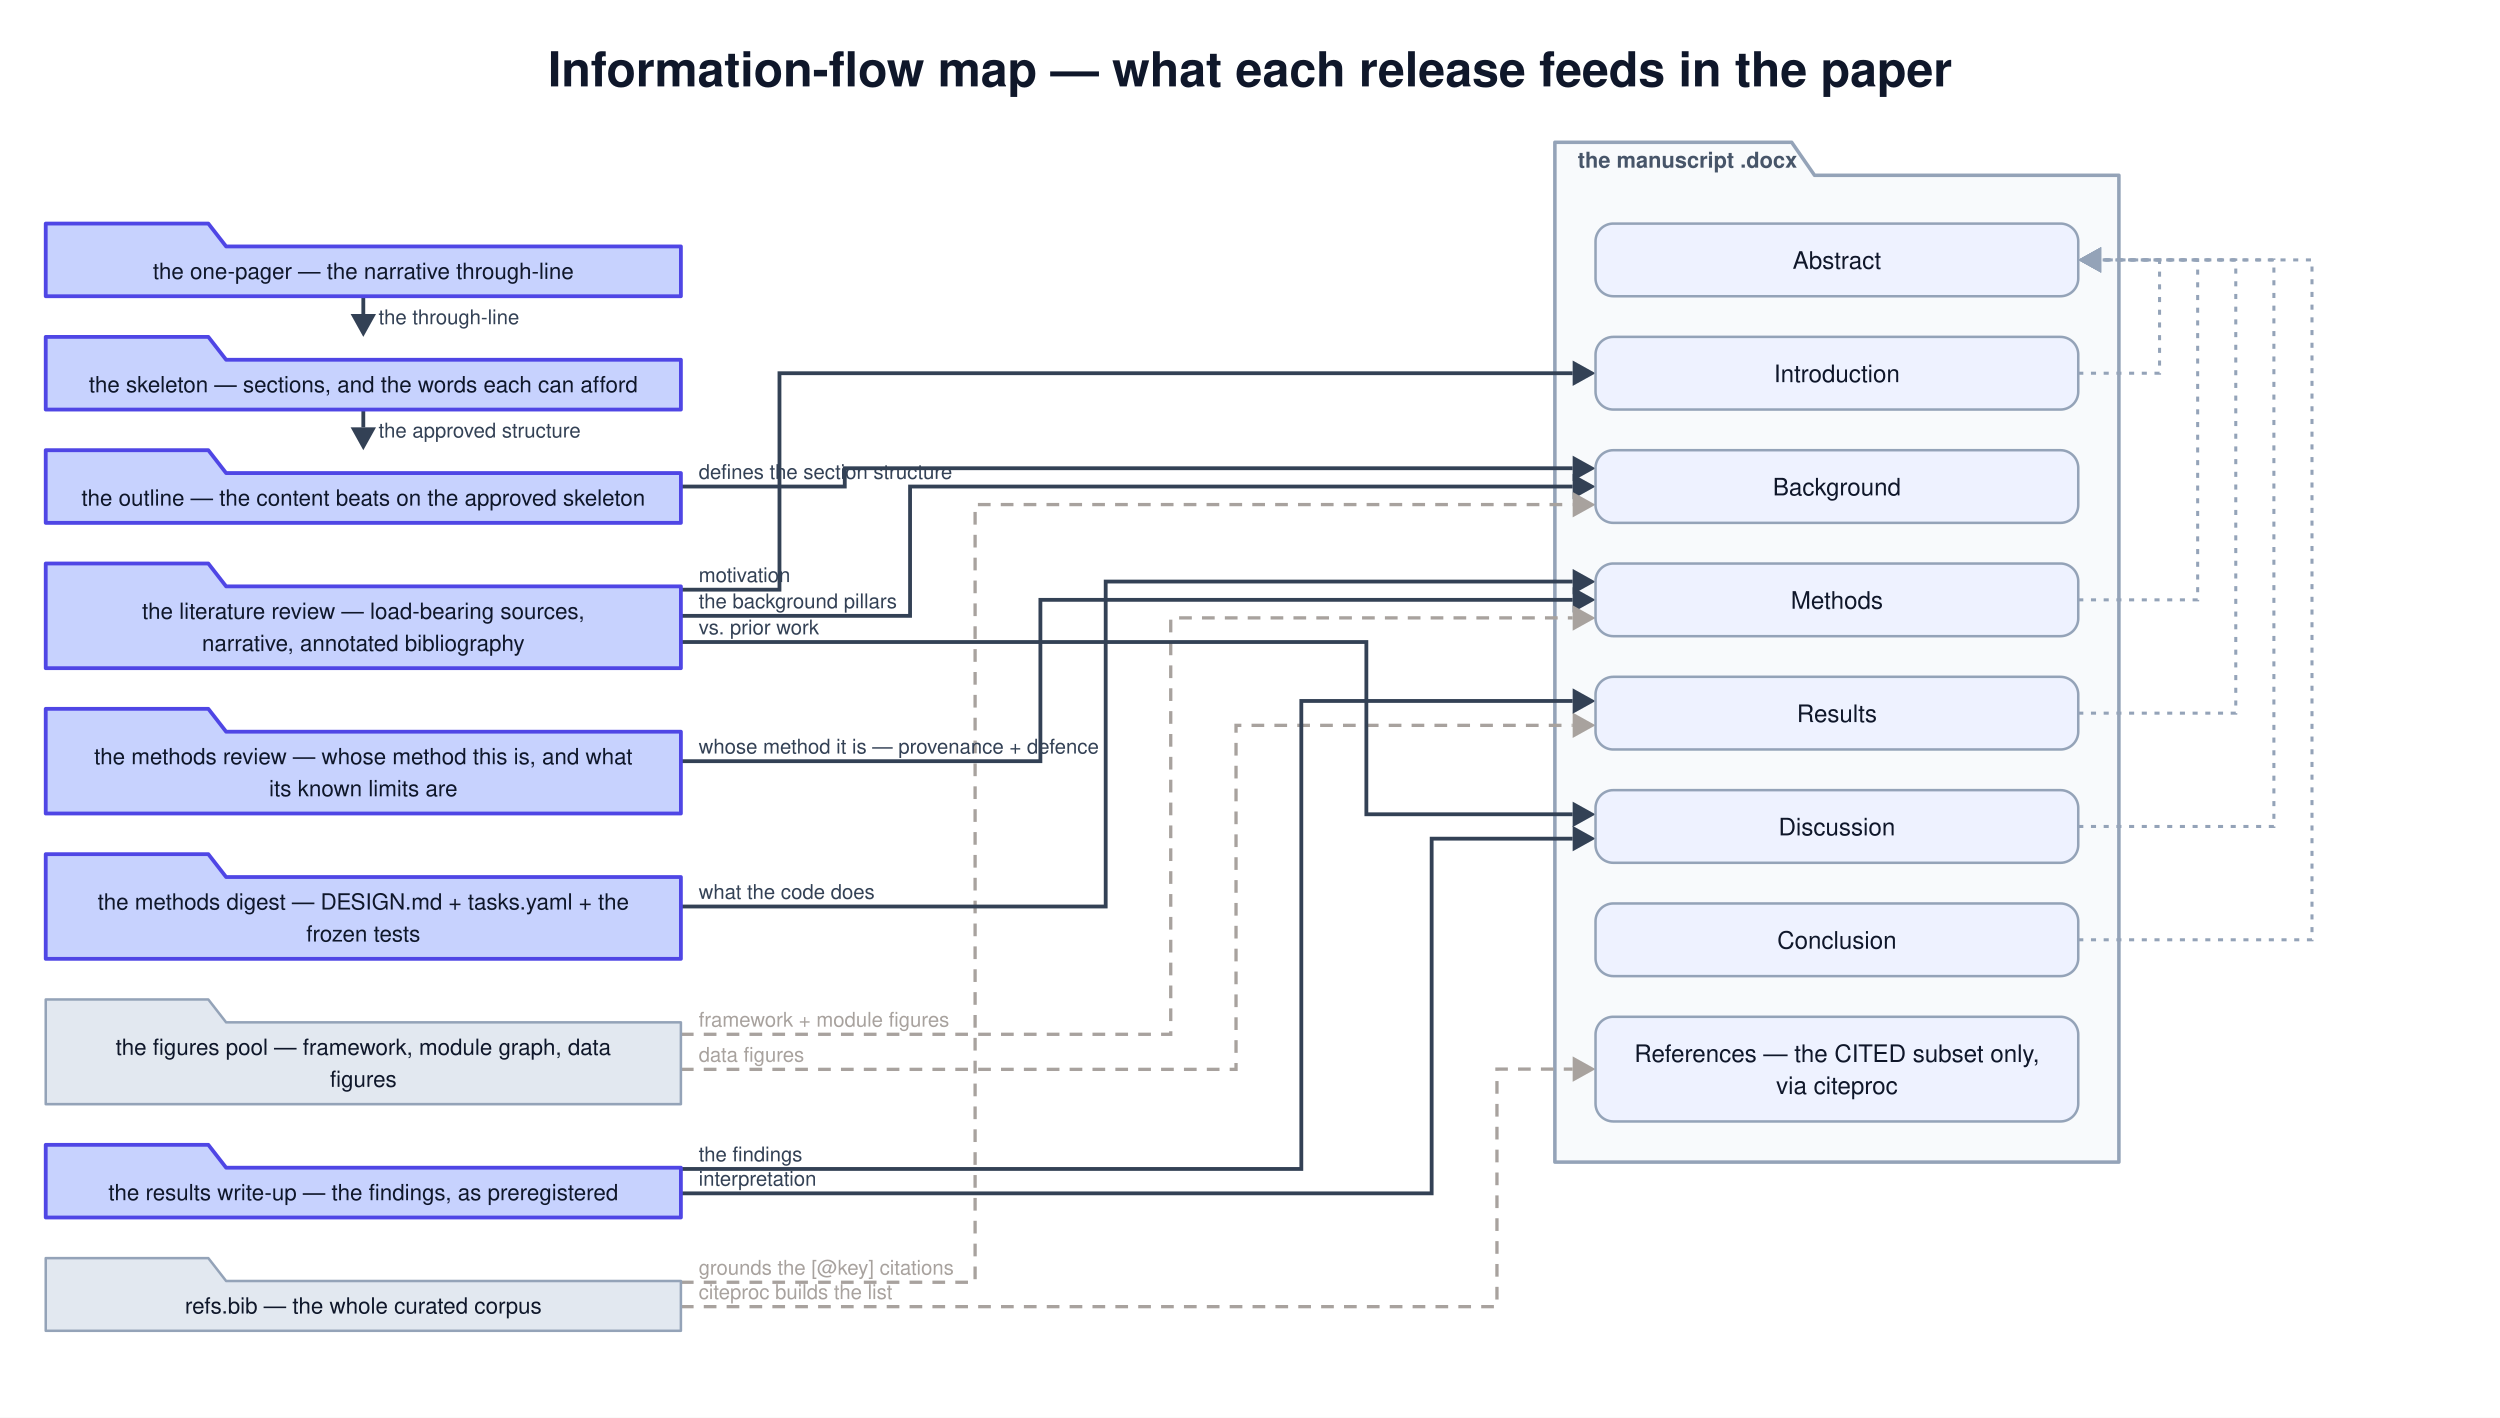
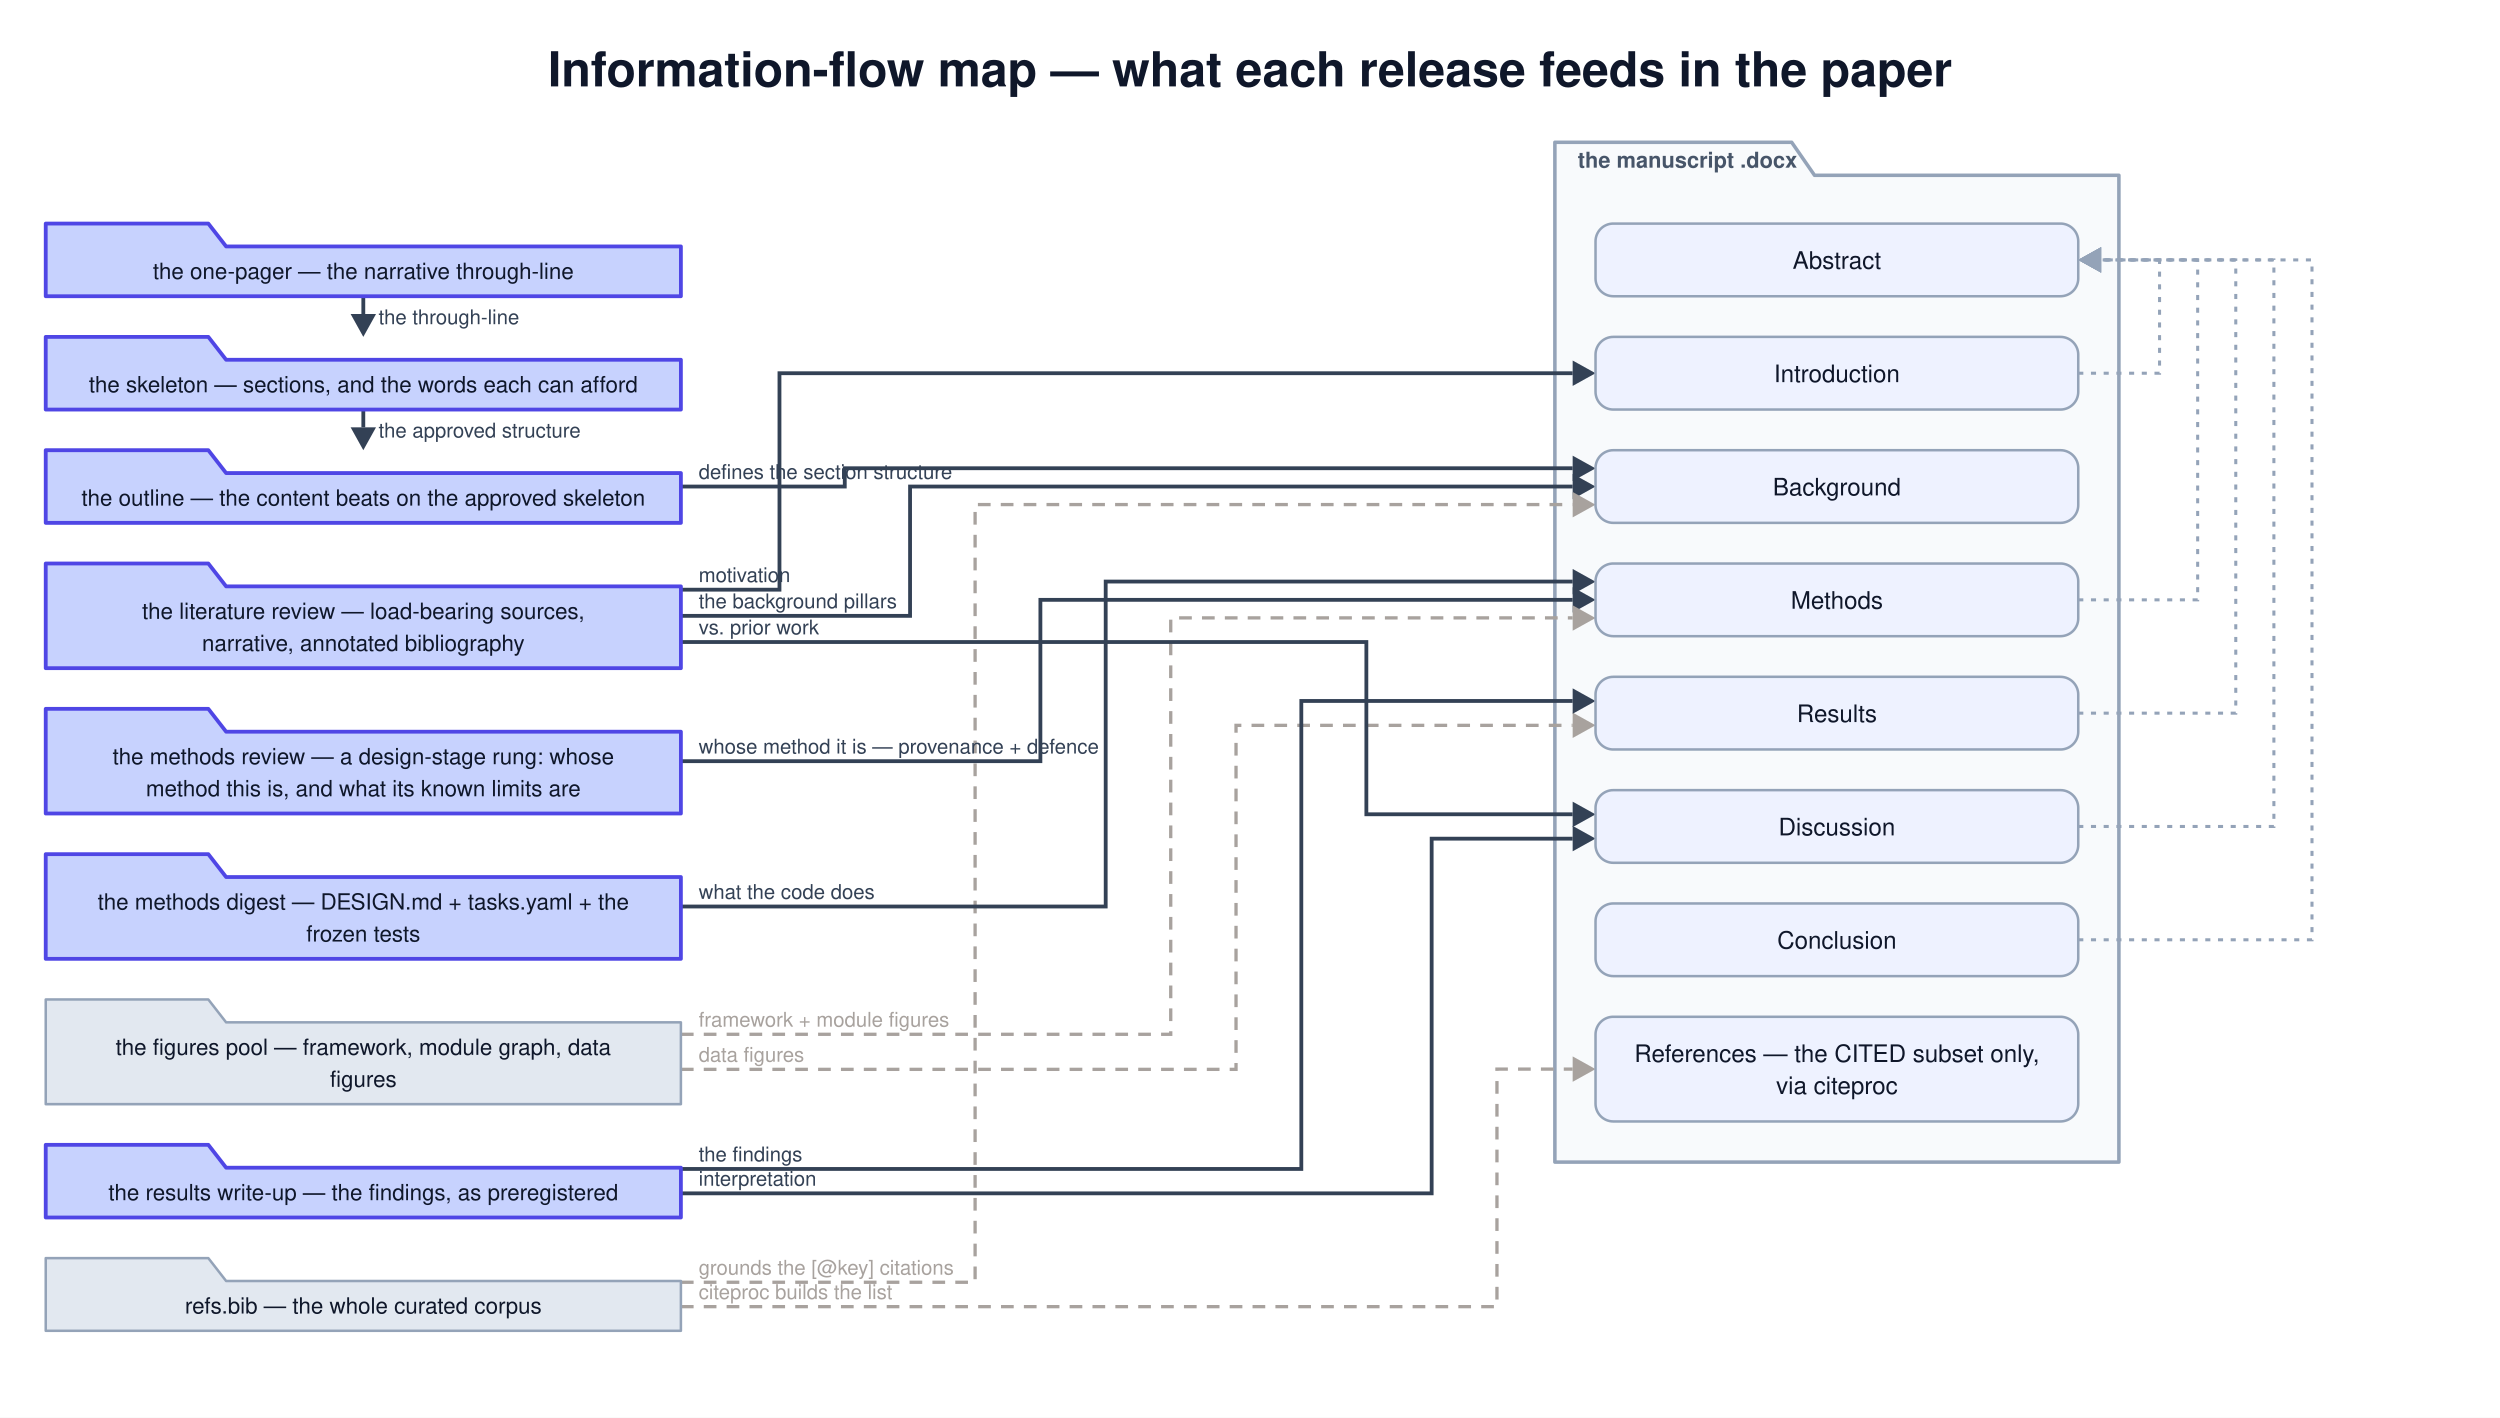
<svg xmlns="http://www.w3.org/2000/svg" width="984pt" height="558pt" viewBox="0 0 984 558">
  <rect width="100%" height="100%" fill="#ffffff" />
  <text x="492" y="34" text-anchor="middle" font-family="Helvetica,Arial,sans-serif" font-size="19" font-weight="bold" fill="#0f172a">Information-flow map — what each release feeds in the paper</text>
  <path d="M612.0,457.4 L612.0,56.0 L705.2,56.0 L714.2,69.0 L834.0,69.0 L834.0,457.4 Z" fill="#f8fafc" stroke="#94a3b8" stroke-width="1.4" stroke-linejoin="round" />
  <text x="621.0" y="66.0" font-family="Helvetica,Arial,sans-serif" font-size="8.6" font-weight="bold" fill="#475569">the manuscript .docx</text>
  <g color="#334155">
    <path d="M268.0,232.1 H306.8 V146.9 H619.0" fill="none" stroke="#334155" stroke-width="1.5" />
    <polygon points="628,146.9 619.0,141.9 619.0,151.9" fill="currentColor" />
  </g>
  <text x="275.0" y="229.1" font-family="Helvetica,Arial,sans-serif" font-size="8" fill="#334155">motivation</text>
  <g color="#334155">
    <path d="M268.0,191.5 H332.5 V184.3 H619.0" fill="none" stroke="#334155" stroke-width="1.5" />
    <polygon points="628,184.35 619.0,179.35 619.0,189.35" fill="currentColor" />
  </g>
  <text x="275.0" y="188.5" font-family="Helvetica,Arial,sans-serif" font-size="8" fill="#334155">defines the section structure</text>
  <g color="#334155">
    <path d="M268.0,242.4 H358.2 V191.5 H619.0" fill="none" stroke="#334155" stroke-width="1.5" />
    <polygon points="628,191.5 619.0,186.5 619.0,196.5" fill="currentColor" />
  </g>
  <text x="275.0" y="239.4" font-family="Helvetica,Arial,sans-serif" font-size="8" fill="#334155">the background pillars</text>
  <g color="#a8a29e">
    <path d="M268.0,504.7 H383.8 V198.6 H619.0" fill="none" stroke="#a8a29e" stroke-width="1.3" stroke-dasharray="5,4" />
    <polygon points="628,198.65 619.0,193.65 619.0,203.65" fill="currentColor" />
  </g>
  <text x="275.0" y="501.7" font-family="Helvetica,Arial,sans-serif" font-size="8" fill="#a8a29e">grounds the [@key] citations</text>
  <g color="#334155">
    <path d="M268.0,299.6 H409.5 V236.1 H619.0" fill="none" stroke="#334155" stroke-width="1.5" />
    <polygon points="628,236.1 619.0,231.1 619.0,241.1" fill="currentColor" />
  </g>
  <text x="275.0" y="296.6" font-family="Helvetica,Arial,sans-serif" font-size="8" fill="#334155">whose method it is — provenance + defence</text>
  <g color="#334155">
    <path d="M268.0,356.8 H435.2 V228.9 H619.0" fill="none" stroke="#334155" stroke-width="1.5" />
    <polygon points="628,228.95 619.0,223.95 619.0,233.95" fill="currentColor" />
  </g>
  <text x="275.0" y="353.8" font-family="Helvetica,Arial,sans-serif" font-size="8" fill="#334155">what the code does</text>
  <g color="#a8a29e">
    <path d="M268.0,407.1 H460.8 V243.2 H619.0" fill="none" stroke="#a8a29e" stroke-width="1.3" stroke-dasharray="5,4" />
    <polygon points="628,243.25 619.0,238.25 619.0,248.25" fill="currentColor" />
  </g>
  <text x="275.0" y="404.1" font-family="Helvetica,Arial,sans-serif" font-size="8" fill="#a8a29e">framework + module figures</text>
  <g color="#a8a29e">
    <path d="M268.0,420.9 H486.5 V285.5 H619.0" fill="none" stroke="#a8a29e" stroke-width="1.3" stroke-dasharray="5,4" />
    <polygon points="628,285.467 619.0,280.467 619.0,290.467" fill="currentColor" />
  </g>
  <text x="275.0" y="417.9" font-family="Helvetica,Arial,sans-serif" font-size="8" fill="#a8a29e">data figures</text>
  <g color="#334155">
    <path d="M268.0,460.1 H512.2 V275.9 H619.0" fill="none" stroke="#334155" stroke-width="1.5" />
    <polygon points="628,275.933 619.0,270.933 619.0,280.933" fill="currentColor" />
  </g>
  <text x="275.0" y="457.1" font-family="Helvetica,Arial,sans-serif" font-size="8" fill="#334155">the findings</text>
  <g color="#334155">
    <path d="M268.0,252.7 H537.8 V320.5 H619.0" fill="none" stroke="#334155" stroke-width="1.5" />
    <polygon points="628,320.533 619.0,315.533 619.0,325.533" fill="currentColor" />
  </g>
  <text x="275.0" y="249.7" font-family="Helvetica,Arial,sans-serif" font-size="8" fill="#334155">vs. prior work</text>
  <g color="#334155">
    <path d="M268.0,469.7 H563.5 V330.1 H619.0" fill="none" stroke="#334155" stroke-width="1.5" />
    <polygon points="628,330.067 619.0,325.067 619.0,335.067" fill="currentColor" />
  </g>
  <text x="275.0" y="466.7" font-family="Helvetica,Arial,sans-serif" font-size="8" fill="#334155">interpretation</text>
  <g color="#a8a29e">
    <path d="M268.0,514.3 H589.2 V420.8 H619.0" fill="none" stroke="#a8a29e" stroke-width="1.3" stroke-dasharray="5,4" />
    <polygon points="628,420.8 619.0,415.8 619.0,425.8" fill="currentColor" />
  </g>
  <text x="275.0" y="511.3" font-family="Helvetica,Arial,sans-serif" font-size="8" fill="#a8a29e">citeproc builds the list</text>
  <g color="#94a3b8">
    <path d="M818.0,146.9 H850.0 V102.3 H827.0" fill="none" stroke="#94a3b8" stroke-width="1.2" stroke-dasharray="2,3" />
    <polygon points="818,102.3 827.0,97.3 827.0,107.3" fill="currentColor" />
  </g>
  <g color="#94a3b8">
    <path d="M818.0,236.1 H865.0 V102.3 H827.0" fill="none" stroke="#94a3b8" stroke-width="1.2" stroke-dasharray="2,3" />
    <polygon points="818,102.3 827.0,97.3 827.0,107.3" fill="currentColor" />
  </g>
  <g color="#94a3b8">
    <path d="M818.0,280.7 H880.0 V102.3 H827.0" fill="none" stroke="#94a3b8" stroke-width="1.2" stroke-dasharray="2,3" />
    <polygon points="818,102.3 827.0,97.3 827.0,107.3" fill="currentColor" />
  </g>
  <g color="#94a3b8">
    <path d="M818.0,325.3 H895.0 V102.3 H827.0" fill="none" stroke="#94a3b8" stroke-width="1.2" stroke-dasharray="2,3" />
    <polygon points="818,102.3 827.0,97.3 827.0,107.3" fill="currentColor" />
  </g>
  <g color="#94a3b8">
    <path d="M818.0,369.9 H910.0 V102.3 H827.0" fill="none" stroke="#94a3b8" stroke-width="1.2" stroke-dasharray="2,3" />
    <polygon points="818,102.3 827.0,97.3 827.0,107.3" fill="currentColor" />
  </g>
  <g color="#334155">
    <path d="M143.0,116.6 V123.6" fill="none" stroke="#334155" stroke-width="1.5" />
    <polygon points="143.0,132.6 138.0,123.6 148.0,123.6" fill="currentColor" />
  </g>
  <text x="149.0" y="127.6" font-family="Helvetica,Arial,sans-serif" font-size="8" fill="#334155">the through-line</text>
  <g color="#334155">
    <path d="M143.0,161.2 V168.2" fill="none" stroke="#334155" stroke-width="1.5" />
    <polygon points="143.0,177.2 138.0,168.2 148.0,168.2" fill="currentColor" />
  </g>
  <text x="149.0" y="172.2" font-family="Helvetica,Arial,sans-serif" font-size="8" fill="#334155">the approved structure</text>
  <path d="M18.0,116.6 L18.0,88.0 L82.0,88.0 L89.0,97.0 L268.0,97.0 L268.0,116.6 Z" fill="#c7d2fe" stroke="#4f46e5" stroke-width="1.5" stroke-linejoin="round" />
  <text x="143.0" y="109.8" text-anchor="middle" font-family="Helvetica,Arial,sans-serif" font-size="8.8" fill="#0f172a">the one-pager — the narrative through-line</text>
  <path d="M18.0,161.2 L18.0,132.6 L82.0,132.6 L89.0,141.6 L268.0,141.6 L268.0,161.2 Z" fill="#c7d2fe" stroke="#4f46e5" stroke-width="1.5" stroke-linejoin="round" />
  <text x="143.0" y="154.4" text-anchor="middle" font-family="Helvetica,Arial,sans-serif" font-size="8.8" fill="#0f172a">the skeleton — sections, and the words each can afford</text>
  <path d="M18.0,205.8 L18.0,177.2 L82.0,177.2 L89.0,186.2 L268.0,186.2 L268.0,205.8 Z" fill="#c7d2fe" stroke="#4f46e5" stroke-width="1.5" stroke-linejoin="round" />
  <text x="143.0" y="199.0" text-anchor="middle" font-family="Helvetica,Arial,sans-serif" font-size="8.8" fill="#0f172a">the outline — the content beats on the approved skeleton</text>
  <path d="M18.0,263.0 L18.0,221.8 L82.0,221.8 L89.0,230.8 L268.0,230.8 L268.0,263.0 Z" fill="#c7d2fe" stroke="#4f46e5" stroke-width="1.5" stroke-linejoin="round" />
  <text x="143.0" y="243.6" text-anchor="middle" font-family="Helvetica,Arial,sans-serif" font-size="8.8" fill="#0f172a">the literature review — load-bearing sources,</text>
  <text x="143.0" y="256.2" text-anchor="middle" font-family="Helvetica,Arial,sans-serif" font-size="8.8" fill="#0f172a">narrative, annotated bibliography</text>
  <path d="M18.0,320.2 L18.0,279.0 L82.0,279.0 L89.0,288.0 L268.0,288.0 L268.0,320.2 Z" fill="#c7d2fe" stroke="#4f46e5" stroke-width="1.5" stroke-linejoin="round" />
-   <text x="143.0" y="300.8" text-anchor="middle" font-family="Helvetica,Arial,sans-serif" font-size="8.8" fill="#0f172a">the methods review — whose method this is, and what</text>
-   <text x="143.0" y="313.4" text-anchor="middle" font-family="Helvetica,Arial,sans-serif" font-size="8.8" fill="#0f172a">its known limits are</text>
+   <text x="143.0" y="300.8" text-anchor="middle" font-family="Helvetica,Arial,sans-serif" font-size="8.8" fill="#0f172a">the methods review — a design-stage rung: whose</text>
+   <text x="143.0" y="313.4" text-anchor="middle" font-family="Helvetica,Arial,sans-serif" font-size="8.8" fill="#0f172a">method this is, and what its known limits are</text>
  <path d="M18.0,377.4 L18.0,336.2 L82.0,336.2 L89.0,345.2 L268.0,345.2 L268.0,377.4 Z" fill="#c7d2fe" stroke="#4f46e5" stroke-width="1.5" stroke-linejoin="round" />
  <text x="143.0" y="358.0" text-anchor="middle" font-family="Helvetica,Arial,sans-serif" font-size="8.8" fill="#0f172a">the methods digest — DESIGN.md + tasks.yaml + the</text>
  <text x="143.0" y="370.6" text-anchor="middle" font-family="Helvetica,Arial,sans-serif" font-size="8.8" fill="#0f172a">frozen tests</text>
  <path d="M18.0,434.6 L18.0,393.4 L82.0,393.4 L89.0,402.4 L268.0,402.4 L268.0,434.6 Z" fill="#e2e8f0" stroke="#94a3b8" stroke-width="1" stroke-linejoin="round" />
  <text x="143.0" y="415.2" text-anchor="middle" font-family="Helvetica,Arial,sans-serif" font-size="8.8" fill="#0f172a">the figures pool — framework, module graph, data</text>
  <text x="143.0" y="427.8" text-anchor="middle" font-family="Helvetica,Arial,sans-serif" font-size="8.8" fill="#0f172a">figures</text>
  <path d="M18.0,479.2 L18.0,450.6 L82.0,450.6 L89.0,459.6 L268.0,459.6 L268.0,479.2 Z" fill="#c7d2fe" stroke="#4f46e5" stroke-width="1.5" stroke-linejoin="round" />
  <text x="143.0" y="472.4" text-anchor="middle" font-family="Helvetica,Arial,sans-serif" font-size="8.8" fill="#0f172a">the results write-up — the findings, as preregistered</text>
  <path d="M18.0,523.8 L18.0,495.2 L82.0,495.2 L89.0,504.2 L268.0,504.2 L268.0,523.8 Z" fill="#e2e8f0" stroke="#94a3b8" stroke-width="1" stroke-linejoin="round" />
  <text x="143.0" y="517.0" text-anchor="middle" font-family="Helvetica,Arial,sans-serif" font-size="8.8" fill="#0f172a">refs.bib — the whole curated corpus</text>
  <rect x="628.0" y="88.0" width="190.0" height="28.6" rx="7" fill="#eef2ff" stroke="#94a3b8" stroke-width="1" />
  <text x="723.0" y="105.8" text-anchor="middle" font-family="Helvetica,Arial,sans-serif" font-size="9.5" fill="#0f172a">Abstract</text>
  <rect x="628.0" y="132.6" width="190.0" height="28.6" rx="7" fill="#eef2ff" stroke="#94a3b8" stroke-width="1" />
  <text x="723.0" y="150.4" text-anchor="middle" font-family="Helvetica,Arial,sans-serif" font-size="9.5" fill="#0f172a">Introduction</text>
  <rect x="628.0" y="177.2" width="190.0" height="28.6" rx="7" fill="#eef2ff" stroke="#94a3b8" stroke-width="1" />
  <text x="723.0" y="195.0" text-anchor="middle" font-family="Helvetica,Arial,sans-serif" font-size="9.5" fill="#0f172a">Background</text>
  <rect x="628.0" y="221.8" width="190.0" height="28.6" rx="7" fill="#eef2ff" stroke="#94a3b8" stroke-width="1" />
  <text x="723.0" y="239.6" text-anchor="middle" font-family="Helvetica,Arial,sans-serif" font-size="9.5" fill="#0f172a">Methods</text>
  <rect x="628.0" y="266.4" width="190.0" height="28.6" rx="7" fill="#eef2ff" stroke="#94a3b8" stroke-width="1" />
  <text x="723.0" y="284.2" text-anchor="middle" font-family="Helvetica,Arial,sans-serif" font-size="9.5" fill="#0f172a">Results</text>
  <rect x="628.0" y="311.0" width="190.0" height="28.6" rx="7" fill="#eef2ff" stroke="#94a3b8" stroke-width="1" />
  <text x="723.0" y="328.8" text-anchor="middle" font-family="Helvetica,Arial,sans-serif" font-size="9.5" fill="#0f172a">Discussion</text>
  <rect x="628.0" y="355.6" width="190.0" height="28.6" rx="7" fill="#eef2ff" stroke="#94a3b8" stroke-width="1" />
  <text x="723.0" y="373.4" text-anchor="middle" font-family="Helvetica,Arial,sans-serif" font-size="9.5" fill="#0f172a">Conclusion</text>
  <rect x="628.0" y="400.2" width="190.0" height="41.2" rx="7" fill="#eef2ff" stroke="#94a3b8" stroke-width="1" />
  <text x="723.0" y="418.0" text-anchor="middle" font-family="Helvetica,Arial,sans-serif" font-size="9.5" fill="#0f172a">References — the CITED subset only,</text>
  <text x="723.0" y="430.6" text-anchor="middle" font-family="Helvetica,Arial,sans-serif" font-size="9.5" fill="#0f172a">via citeproc</text>
</svg>
